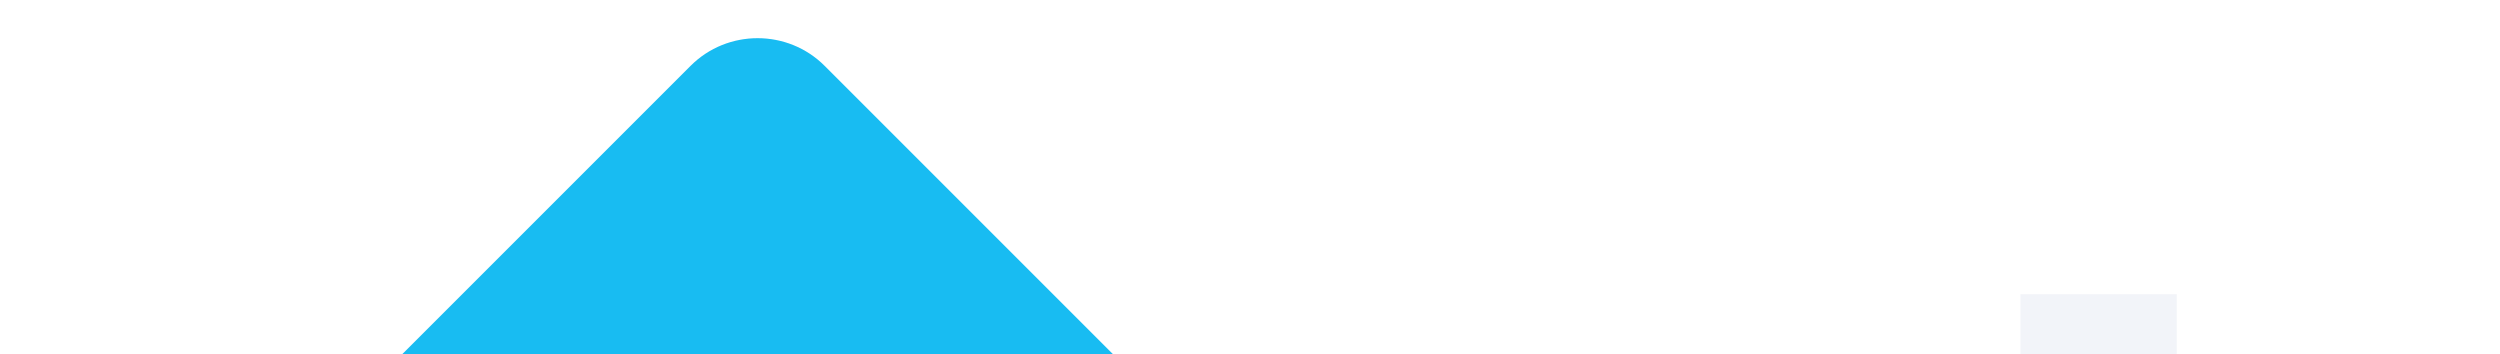
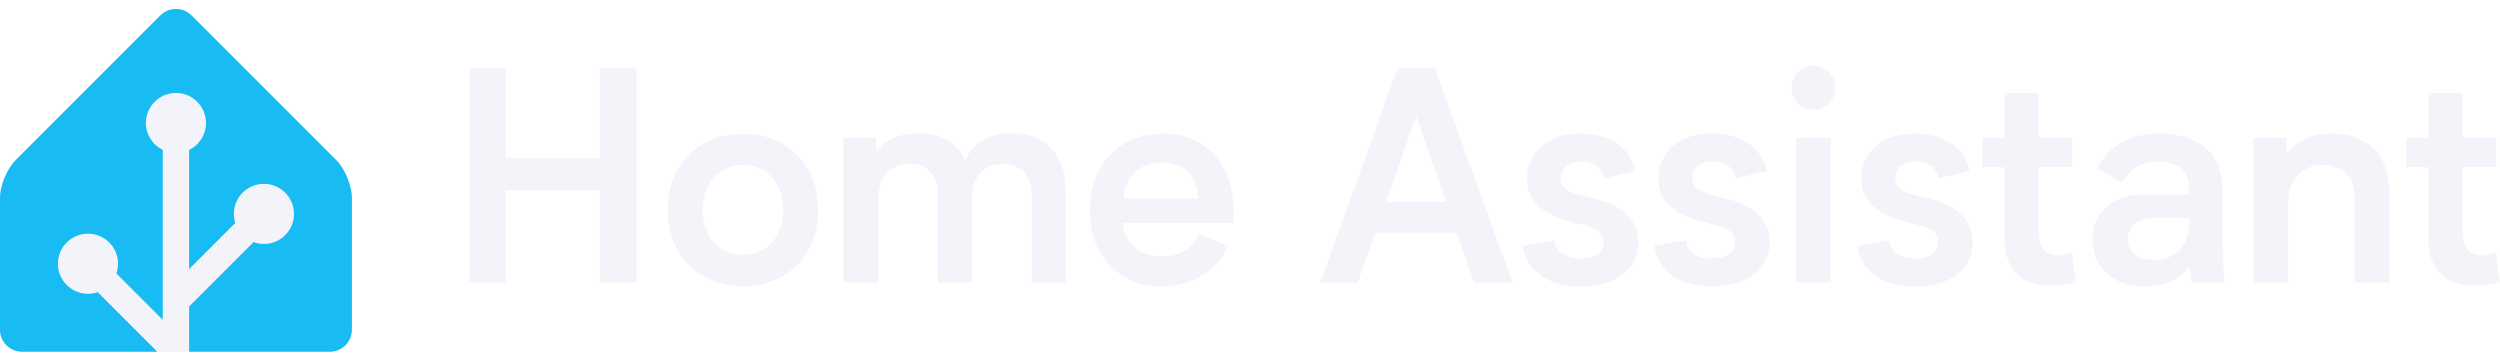
- <svg xmlns="http://www.w3.org/2000/svg" width="396" height="56" viewBox="0 0 396 56" fill="none">
+ <svg xmlns="http://www.w3.org/2000/svg" width="396" height="56" viewBox="0 0 1705 241" fill="none">
  <path d="M240 224.813C240 233.063 233.25 239.813 225 239.813H15C6.75 239.813 0 233.063 0 224.813V134.813C0 126.563 4.77 115.043 10.61 109.203L109.39 10.423C115.22 4.593 124.77 4.593 130.6 10.423L229.39 109.213C235.22 115.043 240 126.573 240 134.823V224.823V224.813Z" fill="#F2F4F9" />
  <path d="M229.39 109.203L130.61 10.423C124.78 4.593 115.23 4.593 109.4 10.423L10.61 109.203C4.78 115.033 0 126.563 0 134.813V224.813C0 233.063 6.75 239.813 15 239.813H107.27L66.64 199.183C64.55 199.903 62.32 200.313 60 200.313C48.7 200.313 39.5 191.113 39.5 179.813C39.5 168.513 48.7 159.313 60 159.313C71.3 159.313 80.5 168.513 80.5 179.813C80.5 182.143 80.09 184.373 79.37 186.463L111 218.093V102.213C104.2 98.873 99.5 91.893 99.5 83.823C99.5 72.523 108.7 63.323 120 63.323C131.3 63.323 140.5 72.523 140.5 83.823C140.5 91.893 135.8 98.873 129 102.213V183.483L160.46 152.023C159.84 150.063 159.5 147.983 159.5 145.823C159.5 134.523 168.7 125.323 180 125.323C191.3 125.323 200.5 134.523 200.5 145.823C200.5 157.123 191.3 166.323 180 166.323C177.5 166.323 175.12 165.853 172.91 165.033L129 208.943V239.823H225C233.25 239.823 240 233.073 240 224.823V134.823C240 126.573 235.23 115.053 229.39 109.213V109.203Z" fill="#18BCF2" />
  <path d="M320.04 46.606H344.8V107.606L409.16 107.806V46.606H434.16V192.606H409.16V129.826L344.8 129.626V192.626H320L320.04 46.606Z" fill="#F2F4F9" />
  <path d="M506.8 91.236C521.9 91.236 534.203 96.086 543.71 105.786C553.217 115.486 557.97 127.956 557.97 143.196C557.97 158.363 553.217 170.796 543.71 180.496C534.203 190.196 521.9 195.046 506.8 195.046C491.56 195.046 479.19 190.196 469.69 180.496C460.19 170.796 455.437 158.363 455.43 143.196C455.43 127.863 460.183 115.38 469.69 105.746C479.197 96.113 491.567 91.276 506.8 91.236ZM506.8 173.756C514.873 173.756 521.433 170.91 526.48 165.216C531.527 159.523 534.047 152.116 534.04 142.996C534.04 133.89 531.52 126.516 526.48 120.876C521.44 115.236 514.88 112.423 506.8 112.436C498.533 112.436 491.867 115.25 486.8 120.876C481.733 126.503 479.193 133.876 479.18 142.996C479.18 152.116 481.72 159.523 486.8 165.216C491.88 170.91 498.547 173.756 506.8 173.756Z" fill="#F2F4F9" />
  <path d="M726.68 129.826V192.616H703.68V133.426C703.68 126.6 701.923 121.266 698.41 117.426C694.897 113.586 690.11 111.663 684.05 111.656C677.61 111.656 672.467 113.756 668.62 117.956C664.773 122.156 662.853 128.033 662.86 135.586V192.586H639.67V133.426C639.67 126.6 637.96 121.266 634.54 117.426C631.12 113.586 626.383 111.663 620.33 111.656C613.89 111.656 608.717 113.756 604.81 117.956C600.903 122.156 598.95 128.033 598.95 135.586V192.586H575.32V93.976H597.32L598.1 103.446C603.833 95.046 613.167 90.846 626.1 90.846C633.653 90.846 640.197 92.41 645.73 95.536C651.257 98.659 655.662 103.441 658.32 109.206C660.708 103.505 664.931 98.765 670.32 95.736C675.88 92.476 682.503 90.846 690.19 90.846C701.39 90.846 710.277 94.296 716.85 101.196C723.423 108.096 726.7 117.64 726.68 129.826Z" fill="#F2F4F9" />
  <path d="M841.28 151.986H765.7C766.48 159.406 769.28 165.073 774.1 168.986C778.92 172.9 785.04 174.846 792.46 174.826C804.5 174.826 812.93 169.826 817.75 159.826L837.48 167.636C833.937 176.093 827.799 183.206 819.95 187.946C811.95 192.84 802.787 195.283 792.46 195.276C777.873 195.276 766.04 190.506 756.96 180.966C747.88 171.426 743.337 158.91 743.33 143.416C743.33 127.923 747.907 115.326 757.06 105.626C766.213 95.926 778.173 91.076 792.94 91.076C807.46 91.076 819.147 95.86 828 105.426C836.853 114.993 841.28 127.593 841.28 143.226V151.986ZM766.09 135.376H817.26C816.8 127.376 814.377 121.273 809.99 117.066C805.603 112.86 799.693 110.78 792.26 110.826C784.927 110.826 778.927 112.956 774.26 117.216C769.593 121.476 766.87 127.53 766.09 135.376Z" fill="#F2F4F9" />
  <path d="M993.53 158.626H937.97L925.97 192.626H900.38L953.11 46.626H978.7L1031.53 192.626H1005.36L993.53 158.626ZM986.31 137.626L965.9 79.226L945.29 137.626H986.31Z" fill="#F2F4F9" />
  <path d="M1077.86 176.196C1082.74 176.196 1086.6 175.236 1089.43 173.316C1090.82 172.385 1091.94 171.108 1092.69 169.61C1093.43 168.113 1093.78 166.446 1093.68 164.776C1093.68 159.51 1090.13 155.993 1083.04 154.226L1069.46 150.616C1050.79 145.536 1041.46 135.933 1041.46 121.806C1041.46 112.76 1044.75 105.37 1051.32 99.636C1057.89 93.903 1066.75 91.04 1077.88 91.046C1087.84 91.046 1096.17 93.323 1102.88 97.876C1106.12 99.984 1108.89 102.737 1111.01 105.963C1113.14 109.19 1114.57 112.82 1115.23 116.626L1094.04 121.626C1093.86 119.944 1093.33 118.317 1092.48 116.854C1091.63 115.391 1090.48 114.124 1089.11 113.136C1086.04 110.98 1082.36 109.881 1078.61 110.006C1074.38 110.006 1070.96 111.066 1068.36 113.186C1067.11 114.159 1066.1 115.412 1065.42 116.845C1064.74 118.278 1064.41 119.851 1064.45 121.436C1064.42 122.719 1064.67 123.994 1065.17 125.173C1065.68 126.353 1066.43 127.411 1067.38 128.276C1069.34 130.096 1072.37 131.56 1076.46 132.666L1089.84 135.986C1098.76 138.4 1105.56 142.046 1110.25 146.926C1112.56 149.322 1114.36 152.152 1115.57 155.253C1116.77 158.353 1117.34 161.662 1117.25 164.986C1117.25 174.24 1113.77 181.596 1106.8 187.056C1099.83 192.516 1090.23 195.253 1077.99 195.266C1066.66 195.266 1057.57 192.776 1050.74 187.796C1047.44 185.455 1044.65 182.454 1042.57 178.982C1040.48 175.51 1039.14 171.643 1038.63 167.626L1060.21 163.816C1060.34 165.633 1060.88 167.398 1061.78 168.978C1062.69 170.559 1063.94 171.915 1065.44 172.946C1068.6 175.116 1072.72 176.196 1077.86 176.196Z" fill="#F2F4F9" />
  <path d="M1167.46 176.196C1172.35 176.196 1176.2 175.196 1179.04 173.316C1180.43 172.383 1181.55 171.104 1182.29 169.607C1183.03 168.11 1183.37 166.445 1183.28 164.776C1183.28 159.51 1179.73 155.993 1172.64 154.226L1159.07 150.616C1140.4 145.536 1131.07 135.933 1131.07 121.806C1131.07 112.76 1134.36 105.37 1140.93 99.636C1147.5 93.903 1156.36 91.04 1167.49 91.046C1177.45 91.046 1185.78 93.323 1192.49 97.876C1195.73 99.985 1198.5 102.739 1200.62 105.964C1202.75 109.19 1204.19 112.82 1204.85 116.626L1183.65 121.626C1183.47 119.944 1182.94 118.317 1182.09 116.854C1181.24 115.391 1180.09 114.124 1178.72 113.136C1175.65 110.98 1171.97 109.881 1168.22 110.006C1163.99 110.006 1160.57 111.066 1157.97 113.186C1156.72 114.16 1155.71 115.414 1155.03 116.846C1154.36 118.279 1154.02 119.851 1154.06 121.436C1154.03 122.719 1154.28 123.994 1154.79 125.173C1155.29 126.353 1156.04 127.411 1156.99 128.276C1158.99 130.096 1161.99 131.556 1166.08 132.666L1179.46 135.986C1188.37 138.4 1195.17 142.046 1199.87 146.926C1202.17 149.323 1203.98 152.154 1205.18 155.254C1206.38 158.354 1206.96 161.662 1206.87 164.986C1206.87 174.24 1203.39 181.596 1196.42 187.056C1189.45 192.516 1179.85 195.253 1167.61 195.266C1156.28 195.266 1147.19 192.776 1140.36 187.796C1137.06 185.455 1134.27 182.454 1132.19 178.982C1130.1 175.51 1128.76 171.643 1128.25 167.626L1149.84 163.816C1149.97 165.633 1150.5 167.397 1151.41 168.978C1152.31 170.558 1153.56 171.915 1155.06 172.946C1158.2 175.116 1162.32 176.196 1167.46 176.196Z" fill="#F2F4F9" />
  <path d="M1221.91 59.826C1221.88 57.852 1222.24 55.891 1222.97 54.059C1223.71 52.227 1224.81 50.562 1226.2 49.163C1227.6 47.764 1229.26 46.659 1231.09 45.914C1232.92 45.169 1234.88 44.799 1236.85 44.826C1238.81 44.796 1240.75 45.171 1242.56 45.926C1244.36 46.681 1246 47.801 1247.35 49.216C1250.14 52.026 1251.71 55.826 1251.71 59.786C1251.71 63.747 1250.14 67.546 1247.35 70.356C1246 71.786 1244.38 72.921 1242.57 73.687C1240.76 74.453 1238.81 74.834 1236.85 74.806C1234.88 74.832 1232.93 74.45 1231.11 73.684C1229.29 72.918 1227.66 71.785 1226.3 70.356C1224.9 68.988 1223.78 67.35 1223.03 65.54C1222.27 63.731 1221.89 61.787 1221.91 59.826ZM1248.67 94.006V192.636H1225.03V93.976L1248.67 94.006Z" fill="#F2F4F9" />
  <path d="M1305.85 176.196C1310.73 176.196 1314.59 175.236 1317.42 173.316C1318.81 172.384 1319.93 171.106 1320.68 169.609C1321.42 168.112 1321.76 166.446 1321.67 164.776C1321.67 159.51 1318.12 155.993 1311.02 154.226L1297.45 150.616C1278.78 145.536 1269.45 135.933 1269.45 121.806C1269.45 112.76 1272.74 105.37 1279.31 99.636C1285.88 93.903 1294.74 91.04 1305.88 91.046C1315.84 91.046 1324.17 93.323 1330.88 97.876C1334.11 99.987 1336.88 102.741 1339.01 105.967C1341.13 109.193 1342.57 112.821 1343.23 116.626L1322.04 121.626C1321.86 119.944 1321.33 118.317 1320.48 116.854C1319.63 115.391 1318.48 114.124 1317.11 113.136C1314.04 110.982 1310.36 109.884 1306.61 110.006C1302.38 110.006 1298.96 111.066 1296.35 113.186C1295.1 114.161 1294.1 115.415 1293.42 116.848C1292.74 118.281 1292.41 119.852 1292.45 121.436C1292.42 122.719 1292.67 123.994 1293.17 125.173C1293.68 126.353 1294.43 127.411 1295.38 128.276C1297.33 130.096 1300.36 131.56 1304.46 132.666L1317.84 135.986C1326.76 138.4 1333.56 142.046 1338.25 146.926C1340.56 149.322 1342.36 152.152 1343.57 155.253C1344.77 158.353 1345.34 161.662 1345.25 164.986C1345.25 174.24 1341.77 181.596 1334.8 187.056C1327.83 192.516 1318.23 195.253 1305.99 195.266C1294.66 195.266 1285.58 192.776 1278.75 187.796C1275.44 185.458 1272.66 182.458 1270.57 178.985C1268.49 175.513 1267.15 171.645 1266.64 167.626L1288.22 163.816C1288.35 165.633 1288.88 167.397 1289.79 168.978C1290.69 170.558 1291.94 171.915 1293.44 172.946C1296.58 175.116 1300.7 176.196 1305.85 176.196Z" fill="#F2F4F9" />
  <path d="M1415.86 192.606C1410.23 193.964 1404.46 194.718 1398.67 194.856C1388.71 194.856 1380.95 192.12 1375.38 186.646C1369.81 181.173 1367.03 173.036 1367.03 162.236V113.996H1351.89V93.996H1367.03V63.216H1390.47V93.976H1413.22V113.976H1390.47V157.976C1390.47 168.643 1394.6 173.976 1402.87 173.976C1406.29 173.833 1409.67 173.14 1412.87 171.926L1415.86 192.606Z" fill="#F2F4F9" />
  <path d="M1495.01 192.606C1494.16 188.914 1493.6 185.158 1493.35 181.376C1490.28 185.78 1486.08 189.273 1481.19 191.486C1475.48 194.09 1469.26 195.375 1462.98 195.246C1452.17 195.246 1443.5 192.366 1436.98 186.606C1430.46 180.846 1427.21 173.05 1427.22 163.216C1427.22 153.576 1430.43 146.04 1436.84 140.606C1443.25 135.173 1452.02 132.453 1463.15 132.446H1492.8V128.646C1492.8 122.46 1490.99 117.836 1487.38 114.776C1483.77 111.716 1478.71 110.186 1472.2 110.186C1460.68 110.186 1452.41 115.003 1447.39 124.636L1430.21 114.576C1438.54 98.89 1452.96 91.046 1473.47 91.046C1485.9 91.046 1496.08 94.236 1504.03 100.616C1511.98 106.996 1515.98 117.38 1516.03 131.766V171.026C1516.03 182.153 1516.61 189.346 1517.78 192.606H1495.01ZM1493.01 148.756H1468.69C1463.16 148.756 1458.87 150.026 1455.8 152.566C1454.28 153.837 1453.08 155.441 1452.28 157.254C1451.48 159.066 1451.12 161.039 1451.21 163.016C1451.21 167.636 1452.77 171.153 1455.9 173.566C1459.03 175.976 1463.48 177.176 1469.28 177.176C1476.24 177.176 1481.94 174.98 1486.37 170.586C1490.8 166.193 1493.02 159.666 1493.01 151.006V148.756Z" fill="#F2F4F9" />
  <path d="M1629.53 131.766V192.606H1606V136.826C1606 127.446 1603.79 121.033 1599.36 117.586C1595.18 114.155 1589.92 112.323 1584.51 112.416C1581.37 112.323 1578.24 112.853 1575.31 113.975C1572.38 115.098 1569.69 116.791 1567.42 118.956C1562.87 123.316 1560.6 129.533 1560.59 137.606V192.606H1536.96V93.976H1559.12L1559.9 104.616C1562.96 100.236 1567.19 96.803 1572.11 94.706C1577.6 92.234 1583.57 90.986 1589.59 91.046C1602.35 91.046 1612.2 94.576 1619.13 101.636C1626.06 108.696 1629.53 118.74 1629.53 131.766Z" fill="#F2F4F9" />
  <path d="M1704.98 192.606C1699.35 193.952 1693.59 194.696 1687.8 194.826C1677.84 194.826 1670.08 192.09 1664.51 186.616C1658.94 181.143 1656.16 173.006 1656.16 162.206V113.996H1641.02V93.996H1656.16V63.216H1679.59V93.976H1702.35V113.976H1679.59V157.976C1679.59 168.643 1683.73 173.976 1692 173.976C1695.42 173.833 1698.8 173.14 1702 171.926L1704.98 192.606Z" fill="#F2F4F9" />
</svg>
